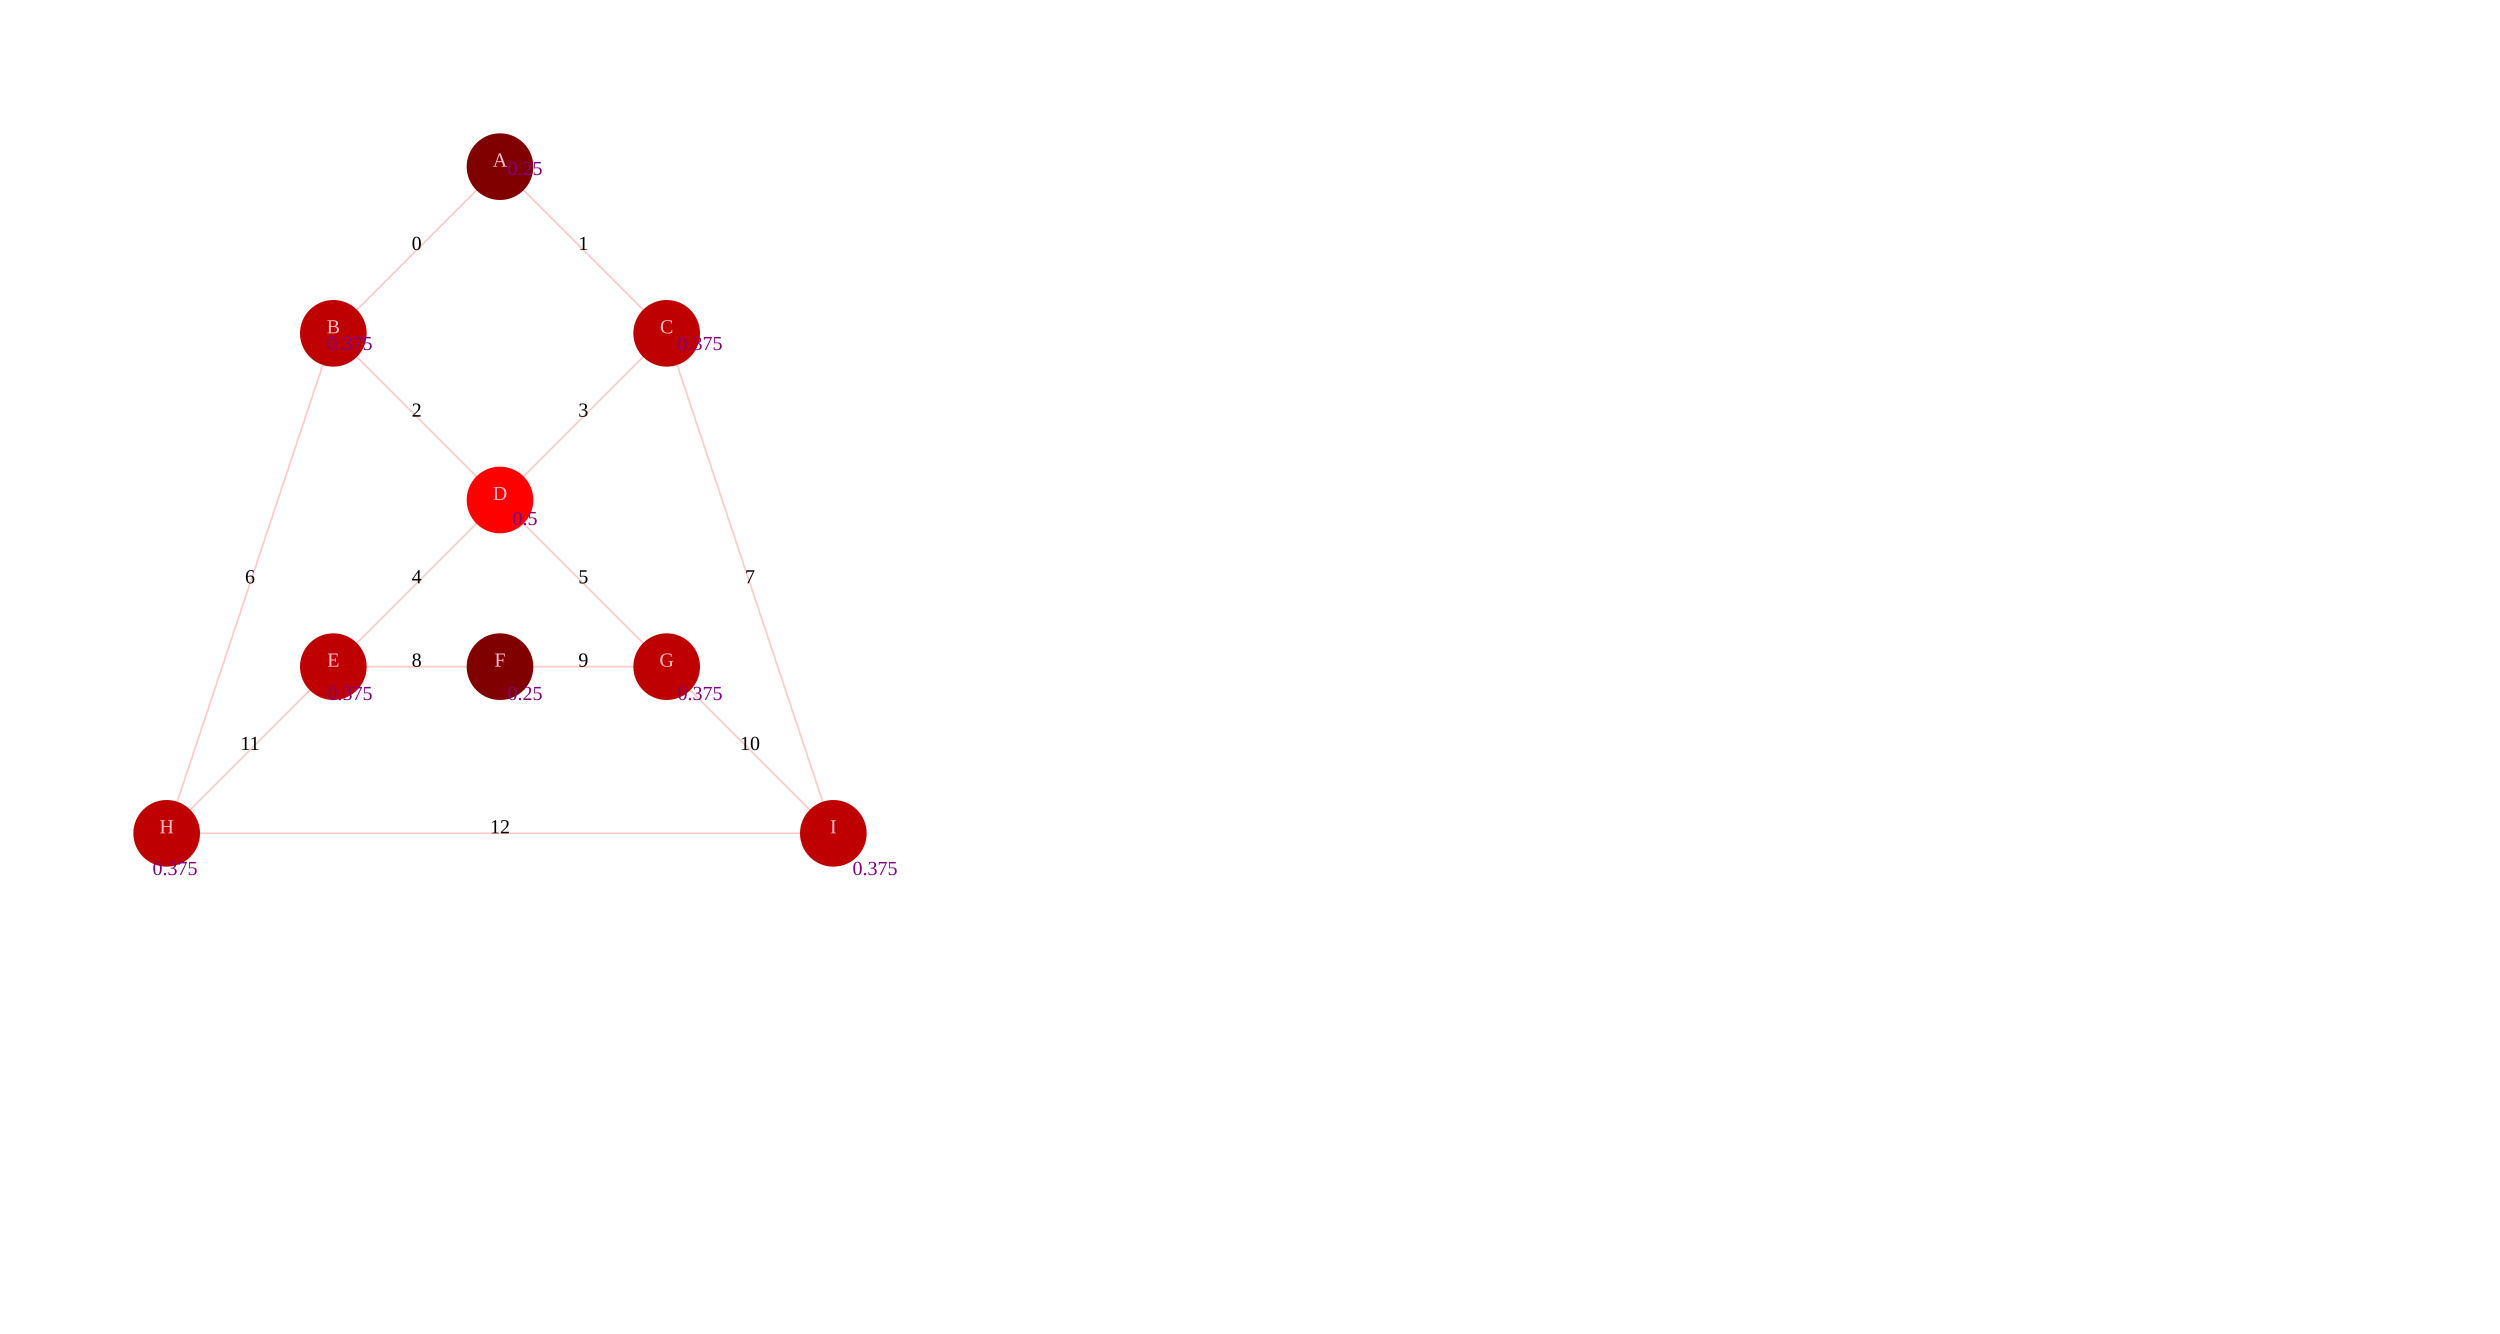
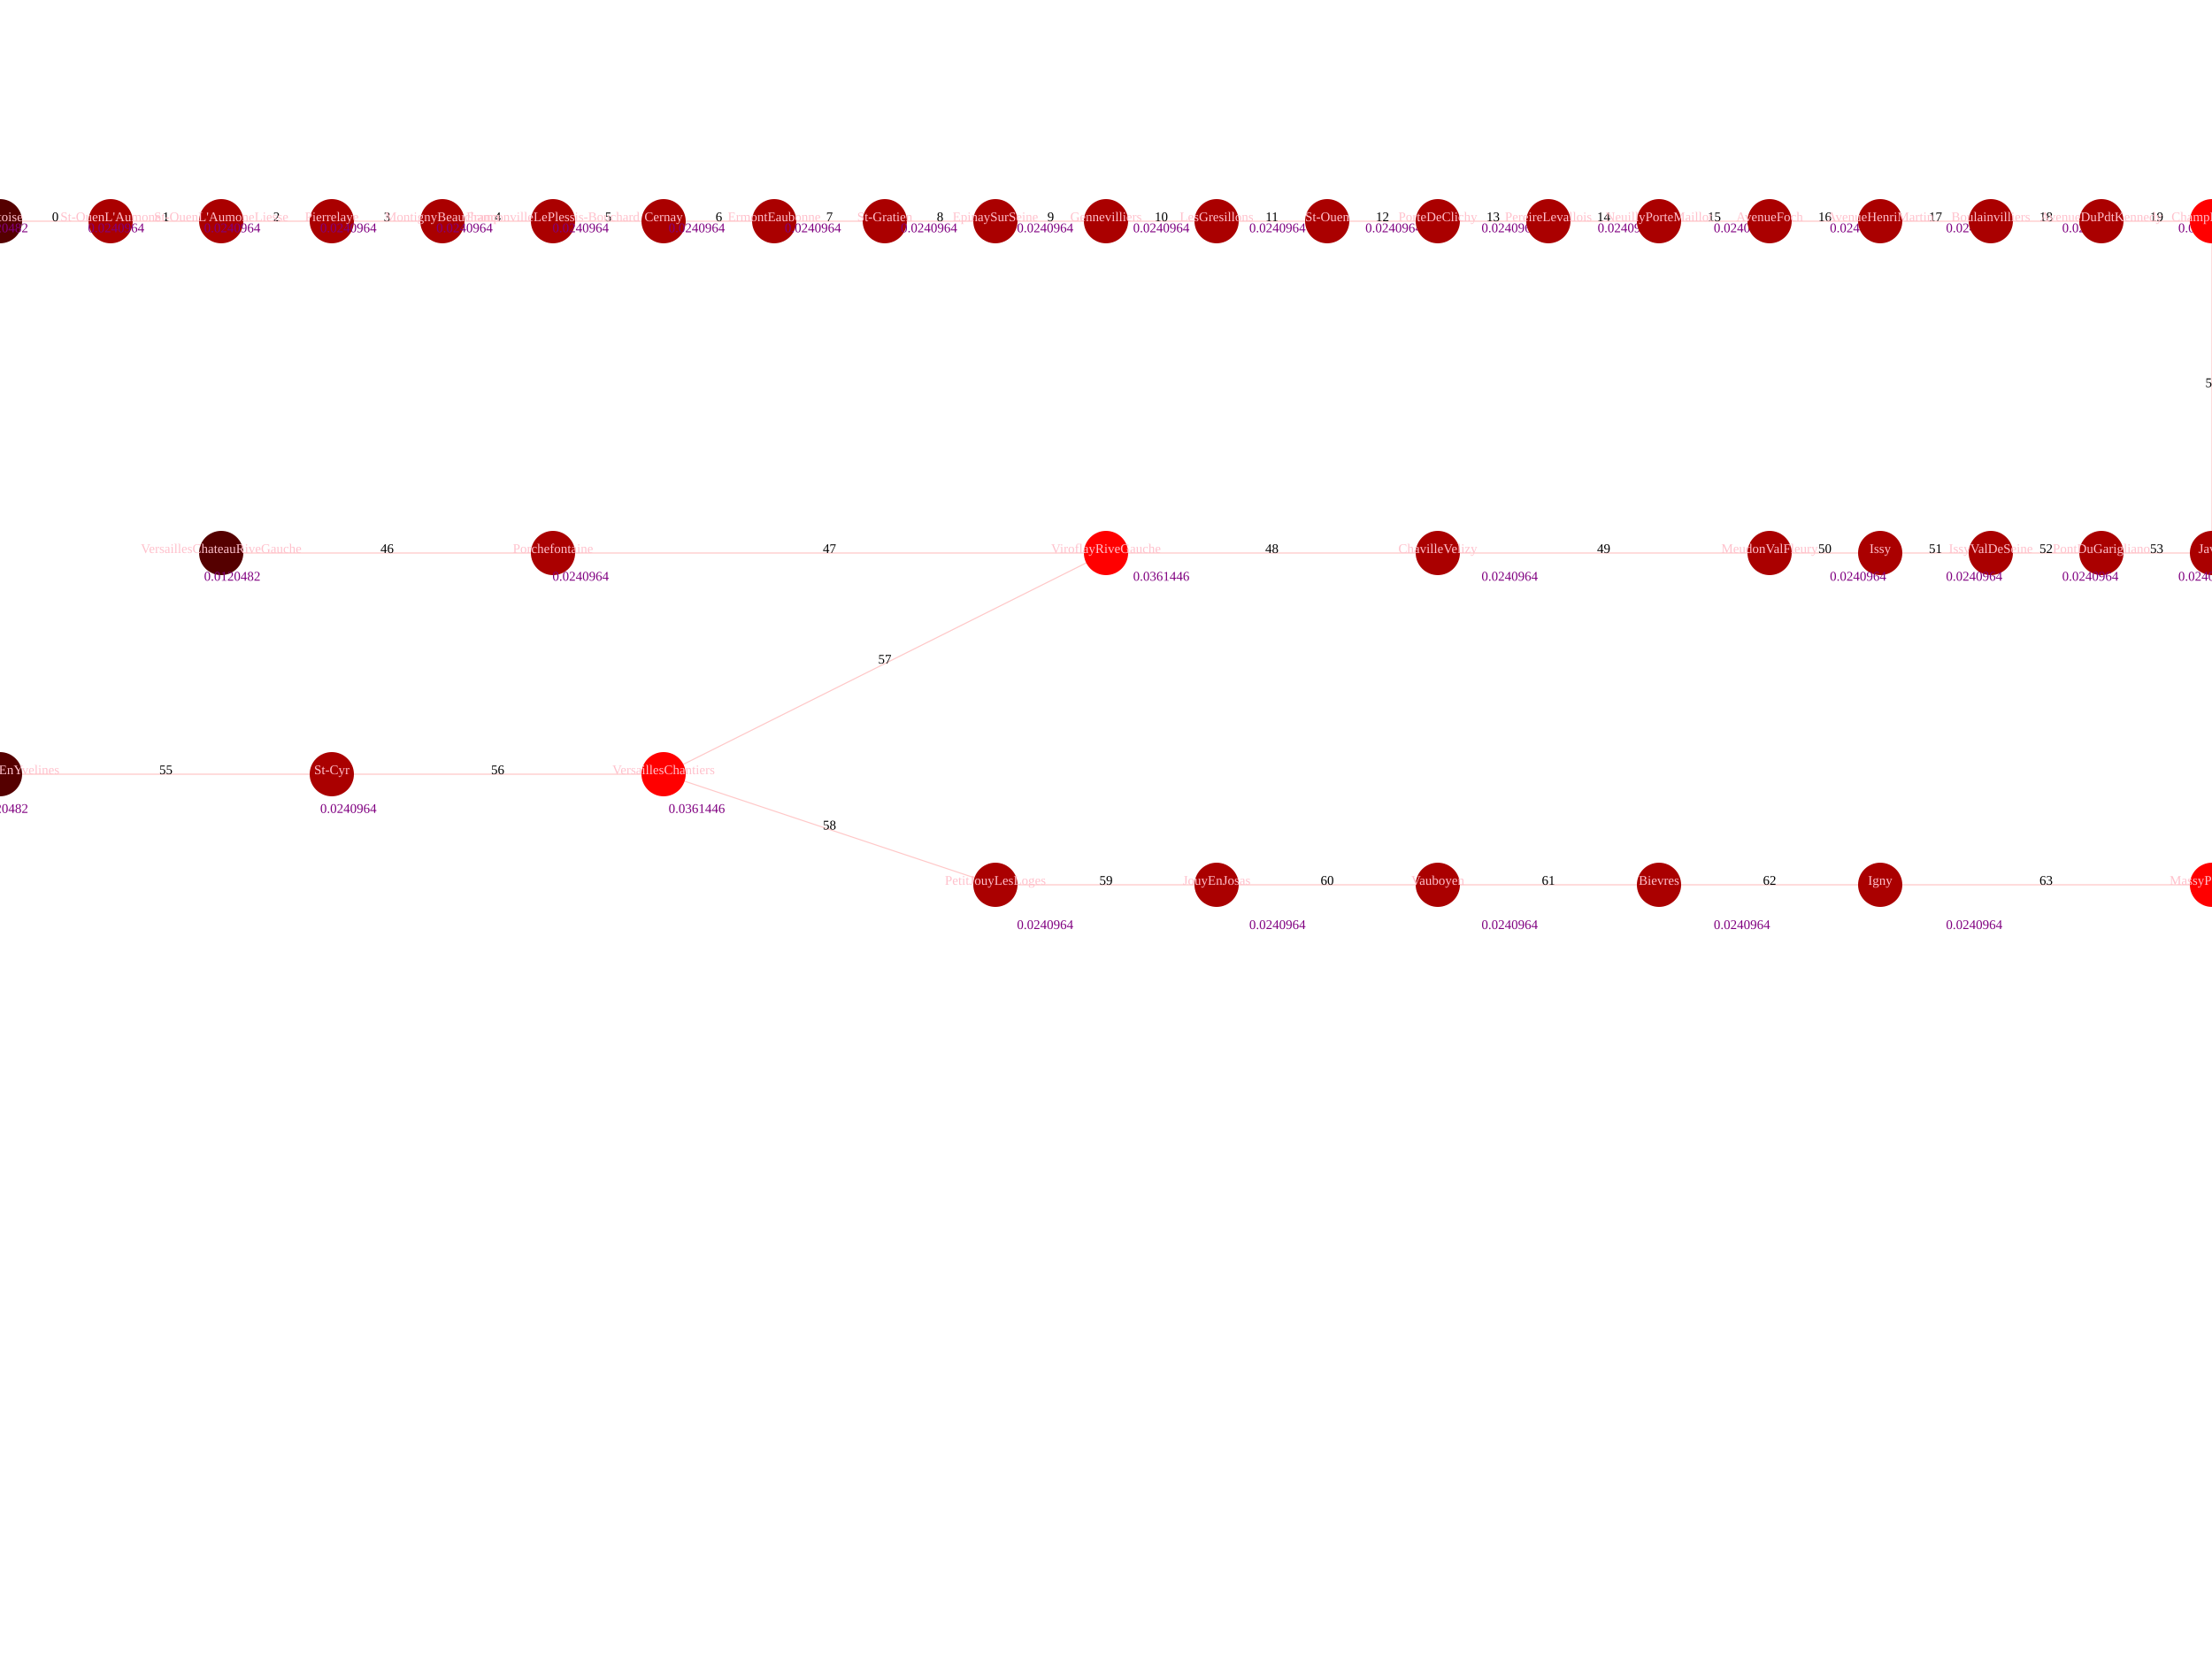
- <svg xmlns="http://www.w3.org/2000/svg" version="1.1" width="1500" height="800">
-   <line x1="300" y1="100" x2="200" y2="200" stroke="rgb(255,200,200)" />
-   <text x="250" y="150" fill="black" text-anchor="middle">0</text>
-   <line x1="300" y1="100" x2="400" y2="200" stroke="rgb(255,200,200)" />
-   <text x="350" y="150" fill="black" text-anchor="middle">1</text>
-   <line x1="200" y1="200" x2="300" y2="300" stroke="rgb(255,200,200)" />
-   <text x="250" y="250" fill="black" text-anchor="middle">2</text>
-   <line x1="400" y1="200" x2="300" y2="300" stroke="rgb(255,200,200)" />
-   <text x="350" y="250" fill="black" text-anchor="middle">3</text>
-   <line x1="300" y1="300" x2="200" y2="400" stroke="rgb(255,200,200)" />
-   <text x="250" y="350" fill="black" text-anchor="middle">4</text>
-   <line x1="300" y1="300" x2="400" y2="400" stroke="rgb(255,200,200)" />
-   <text x="350" y="350" fill="black" text-anchor="middle">5</text>
-   <line x1="200" y1="200" x2="100" y2="500" stroke="rgb(255,200,200)" />
-   <text x="150" y="350" fill="black" text-anchor="middle">6</text>
-   <line x1="400" y1="200" x2="500" y2="500" stroke="rgb(255,200,200)" />
-   <text x="450" y="350" fill="black" text-anchor="middle">7</text>
-   <line x1="200" y1="400" x2="300" y2="400" stroke="rgb(255,200,200)" />
-   <text x="250" y="400" fill="black" text-anchor="middle">8</text>
-   <line x1="300" y1="400" x2="400" y2="400" stroke="rgb(255,200,200)" />
-   <text x="350" y="400" fill="black" text-anchor="middle">9</text>
-   <line x1="400" y1="400" x2="500" y2="500" stroke="rgb(255,200,200)" />
-   <text x="450" y="450" fill="black" text-anchor="middle">10</text>
-   <line x1="200" y1="400" x2="100" y2="500" stroke="rgb(255,200,200)" />
-   <text x="150" y="450" fill="black" text-anchor="middle">11</text>
-   <line x1="100" y1="500" x2="500" y2="500" stroke="rgb(255,200,200)" />
-   <text x="300" y="500" fill="black" text-anchor="middle">12</text>
-   <circle cx="300" cy="100" r="20" fill="rgb(127.5,0,0)" />
-   <text x="300" y="100" fill="pink" text-anchor="middle">A</text>
-   <text x="315" y="105" fill="purple" text-anchor="middle">0.25</text>
-   <circle cx="200" cy="200" r="20" fill="rgb(191.25,0,0)" />
-   <text x="200" y="200" fill="pink" text-anchor="middle">B</text>
-   <text x="210" y="210" fill="purple" text-anchor="middle">0.375</text>
-   <circle cx="400" cy="200" r="20" fill="rgb(191.25,0,0)" />
-   <text x="400" y="200" fill="pink" text-anchor="middle">C</text>
-   <text x="420" y="210" fill="purple" text-anchor="middle">0.375</text>
-   <circle cx="300" cy="300" r="20" fill="rgb(255,0,0)" />
-   <text x="300" y="300" fill="pink" text-anchor="middle">D</text>
-   <text x="315" y="315" fill="purple" text-anchor="middle">0.5</text>
-   <circle cx="200" cy="400" r="20" fill="rgb(191.25,0,0)" />
-   <text x="200" y="400" fill="pink" text-anchor="middle">E</text>
-   <text x="210" y="420" fill="purple" text-anchor="middle">0.375</text>
-   <circle cx="300" cy="400" r="20" fill="rgb(127.5,0,0)" />
-   <text x="300" y="400" fill="pink" text-anchor="middle">F</text>
-   <text x="315" y="420" fill="purple" text-anchor="middle">0.25</text>
-   <circle cx="400" cy="400" r="20" fill="rgb(191.25,0,0)" />
-   <text x="400" y="400" fill="pink" text-anchor="middle">G</text>
-   <text x="420" y="420" fill="purple" text-anchor="middle">0.375</text>
-   <circle cx="100" cy="500" r="20" fill="rgb(191.25,0,0)" />
-   <text x="100" y="500" fill="pink" text-anchor="middle">H</text>
-   <text x="105" y="525" fill="purple" text-anchor="middle">0.375</text>
-   <circle cx="500" cy="500" r="20" fill="rgb(191.25,0,0)" />
-   <text x="500" y="500" fill="pink" text-anchor="middle">I</text>
-   <text x="525" y="525" fill="purple" text-anchor="middle">0.375</text>
+ <svg xmlns="http://www.w3.org/2000/svg" version="1.1" width="2000" height="1500">
+   <line x1="0" y1="200" x2="100" y2="200" stroke="rgb(255,200,200)" />
+   <text x="50" y="200" fill="black" text-anchor="middle">0</text>
+   <line x1="100" y1="200" x2="200" y2="200" stroke="rgb(255,200,200)" />
+   <text x="150" y="200" fill="black" text-anchor="middle">1</text>
+   <line x1="200" y1="200" x2="300" y2="200" stroke="rgb(255,200,200)" />
+   <text x="250" y="200" fill="black" text-anchor="middle">2</text>
+   <line x1="300" y1="200" x2="400" y2="200" stroke="rgb(255,200,200)" />
+   <text x="350" y="200" fill="black" text-anchor="middle">3</text>
+   <line x1="400" y1="200" x2="500" y2="200" stroke="rgb(255,200,200)" />
+   <text x="450" y="200" fill="black" text-anchor="middle">4</text>
+   <line x1="500" y1="200" x2="600" y2="200" stroke="rgb(255,200,200)" />
+   <text x="550" y="200" fill="black" text-anchor="middle">5</text>
+   <line x1="600" y1="200" x2="700" y2="200" stroke="rgb(255,200,200)" />
+   <text x="650" y="200" fill="black" text-anchor="middle">6</text>
+   <line x1="700" y1="200" x2="800" y2="200" stroke="rgb(255,200,200)" />
+   <text x="750" y="200" fill="black" text-anchor="middle">7</text>
+   <line x1="800" y1="200" x2="900" y2="200" stroke="rgb(255,200,200)" />
+   <text x="850" y="200" fill="black" text-anchor="middle">8</text>
+   <line x1="900" y1="200" x2="1000" y2="200" stroke="rgb(255,200,200)" />
+   <text x="950" y="200" fill="black" text-anchor="middle">9</text>
+   <line x1="1000" y1="200" x2="1100" y2="200" stroke="rgb(255,200,200)" />
+   <text x="1050" y="200" fill="black" text-anchor="middle">10</text>
+   <line x1="1100" y1="200" x2="1200" y2="200" stroke="rgb(255,200,200)" />
+   <text x="1150" y="200" fill="black" text-anchor="middle">11</text>
+   <line x1="1200" y1="200" x2="1300" y2="200" stroke="rgb(255,200,200)" />
+   <text x="1250" y="200" fill="black" text-anchor="middle">12</text>
+   <line x1="1300" y1="200" x2="1400" y2="200" stroke="rgb(255,200,200)" />
+   <text x="1350" y="200" fill="black" text-anchor="middle">13</text>
+   <line x1="1400" y1="200" x2="1500" y2="200" stroke="rgb(255,200,200)" />
+   <text x="1450" y="200" fill="black" text-anchor="middle">14</text>
+   <line x1="1500" y1="200" x2="1600" y2="200" stroke="rgb(255,200,200)" />
+   <text x="1550" y="200" fill="black" text-anchor="middle">15</text>
+   <line x1="1600" y1="200" x2="1700" y2="200" stroke="rgb(255,200,200)" />
+   <text x="1650" y="200" fill="black" text-anchor="middle">16</text>
+   <line x1="1700" y1="200" x2="1800" y2="200" stroke="rgb(255,200,200)" />
+   <text x="1750" y="200" fill="black" text-anchor="middle">17</text>
+   <line x1="1800" y1="200" x2="1900" y2="200" stroke="rgb(255,200,200)" />
+   <text x="1850" y="200" fill="black" text-anchor="middle">18</text>
+   <line x1="1900" y1="200" x2="2000" y2="200" stroke="rgb(255,200,200)" />
+   <text x="1950" y="200" fill="black" text-anchor="middle">19</text>
+   <line x1="2000" y1="200" x2="2100" y2="200" stroke="rgb(255,200,200)" />
+   <text x="2050" y="200" fill="black" text-anchor="middle">20</text>
+   <line x1="2100" y1="200" x2="2200" y2="200" stroke="rgb(255,200,200)" />
+   <text x="2150" y="200" fill="black" text-anchor="middle">21</text>
+   <line x1="2200" y1="200" x2="2300" y2="200" stroke="rgb(255,200,200)" />
+   <text x="2250" y="200" fill="black" text-anchor="middle">22</text>
+   <line x1="2300" y1="200" x2="2400" y2="200" stroke="rgb(255,200,200)" />
+   <text x="2350" y="200" fill="black" text-anchor="middle">23</text>
+   <line x1="2400" y1="200" x2="2600" y2="200" stroke="rgb(255,200,200)" />
+   <text x="2500" y="200" fill="black" text-anchor="middle">24</text>
+   <line x1="2600" y1="200" x2="2700" y2="200" stroke="rgb(255,200,200)" />
+   <text x="2650" y="200" fill="black" text-anchor="middle">25</text>
+   <line x1="2700" y1="200" x2="2800" y2="200" stroke="rgb(255,200,200)" />
+   <text x="2750" y="200" fill="black" text-anchor="middle">26</text>
+   <line x1="2800" y1="200" x2="2900" y2="200" stroke="rgb(255,200,200)" />
+   <text x="2850" y="200" fill="black" text-anchor="middle">27</text>
+   <line x1="2900" y1="200" x2="3000" y2="200" stroke="rgb(255,200,200)" />
+   <text x="2950" y="200" fill="black" text-anchor="middle">28</text>
+   <line x1="3000" y1="200" x2="3100" y2="200" stroke="rgb(255,200,200)" />
+   <text x="3050" y="200" fill="black" text-anchor="middle">29</text>
+   <line x1="3100" y1="200" x2="3300" y2="200" stroke="rgb(255,200,200)" />
+   <text x="3200" y="200" fill="black" text-anchor="middle">30</text>
+   <line x1="3300" y1="200" x2="3400" y2="200" stroke="rgb(255,200,200)" />
+   <text x="3350" y="200" fill="black" text-anchor="middle">31</text>
+   <line x1="3400" y1="200" x2="3500" y2="200" stroke="rgb(255,200,200)" />
+   <text x="3450" y="200" fill="black" text-anchor="middle">32</text>
+   <line x1="3500" y1="200" x2="3600" y2="200" stroke="rgb(255,200,200)" />
+   <text x="3550" y="200" fill="black" text-anchor="middle">33</text>
+   <line x1="3600" y1="200" x2="3700" y2="200" stroke="rgb(255,200,200)" />
+   <text x="3650" y="200" fill="black" text-anchor="middle">34</text>
+   <line x1="3700" y1="200" x2="3800" y2="200" stroke="rgb(255,200,200)" />
+   <text x="3750" y="200" fill="black" text-anchor="middle">35</text>
+   <line x1="3800" y1="200" x2="3900" y2="200" stroke="rgb(255,200,200)" />
+   <text x="3850" y="200" fill="black" text-anchor="middle">36</text>
+   <line x1="3900" y1="200" x2="4000" y2="200" stroke="rgb(255,200,200)" />
+   <text x="3950" y="200" fill="black" text-anchor="middle">37</text>
+   <line x1="4000" y1="200" x2="4100" y2="200" stroke="rgb(255,200,200)" />
+   <text x="4050" y="200" fill="black" text-anchor="middle">38</text>
+   <line x1="4100" y1="200" x2="4300" y2="200" stroke="rgb(255,200,200)" />
+   <text x="4200" y="200" fill="black" text-anchor="middle">39</text>
+   <line x1="4300" y1="200" x2="4500" y2="200" stroke="rgb(255,200,200)" />
+   <text x="4400" y="200" fill="black" text-anchor="middle">40</text>
+   <line x1="4500" y1="200" x2="4600" y2="200" stroke="rgb(255,200,200)" />
+   <text x="4550" y="200" fill="black" text-anchor="middle">41</text>
+   <line x1="4600" y1="200" x2="4700" y2="200" stroke="rgb(255,200,200)" />
+   <text x="4650" y="200" fill="black" text-anchor="middle">42</text>
+   <line x1="4700" y1="200" x2="4800" y2="200" stroke="rgb(255,200,200)" />
+   <text x="4750" y="200" fill="black" text-anchor="middle">43</text>
+   <line x1="4800" y1="200" x2="4900" y2="200" stroke="rgb(255,200,200)" />
+   <text x="4850" y="200" fill="black" text-anchor="middle">44</text>
+   <line x1="4900" y1="200" x2="5000" y2="200" stroke="rgb(255,200,200)" />
+   <text x="4950" y="200" fill="black" text-anchor="middle">45</text>
+   <line x1="200" y1="500" x2="500" y2="500" stroke="rgb(255,200,200)" />
+   <text x="350" y="500" fill="black" text-anchor="middle">46</text>
+   <line x1="500" y1="500" x2="1000" y2="500" stroke="rgb(255,200,200)" />
+   <text x="750" y="500" fill="black" text-anchor="middle">47</text>
+   <line x1="1000" y1="500" x2="1300" y2="500" stroke="rgb(255,200,200)" />
+   <text x="1150" y="500" fill="black" text-anchor="middle">48</text>
+   <line x1="1300" y1="500" x2="1600" y2="500" stroke="rgb(255,200,200)" />
+   <text x="1450" y="500" fill="black" text-anchor="middle">49</text>
+   <line x1="1600" y1="500" x2="1700" y2="500" stroke="rgb(255,200,200)" />
+   <text x="1650" y="500" fill="black" text-anchor="middle">50</text>
+   <line x1="1700" y1="500" x2="1800" y2="500" stroke="rgb(255,200,200)" />
+   <text x="1750" y="500" fill="black" text-anchor="middle">51</text>
+   <line x1="1800" y1="500" x2="1900" y2="500" stroke="rgb(255,200,200)" />
+   <text x="1850" y="500" fill="black" text-anchor="middle">52</text>
+   <line x1="1900" y1="500" x2="2000" y2="500" stroke="rgb(255,200,200)" />
+   <text x="1950" y="500" fill="black" text-anchor="middle">53</text>
+   <line x1="2000" y1="500" x2="2000" y2="200" stroke="rgb(255,200,200)" />
+   <text x="2000" y="350" fill="black" text-anchor="middle">54</text>
+   <line x1="0" y1="700" x2="300" y2="700" stroke="rgb(255,200,200)" />
+   <text x="150" y="700" fill="black" text-anchor="middle">55</text>
+   <line x1="300" y1="700" x2="600" y2="700" stroke="rgb(255,200,200)" />
+   <text x="450" y="700" fill="black" text-anchor="middle">56</text>
+   <line x1="600" y1="700" x2="1000" y2="500" stroke="rgb(255,200,200)" />
+   <text x="800" y="600" fill="black" text-anchor="middle">57</text>
+   <line x1="600" y1="700" x2="900" y2="800" stroke="rgb(255,200,200)" />
+   <text x="750" y="750" fill="black" text-anchor="middle">58</text>
+   <line x1="900" y1="800" x2="1100" y2="800" stroke="rgb(255,200,200)" />
+   <text x="1000" y="800" fill="black" text-anchor="middle">59</text>
+   <line x1="1100" y1="800" x2="1300" y2="800" stroke="rgb(255,200,200)" />
+   <text x="1200" y="800" fill="black" text-anchor="middle">60</text>
+   <line x1="1300" y1="800" x2="1500" y2="800" stroke="rgb(255,200,200)" />
+   <text x="1400" y="800" fill="black" text-anchor="middle">61</text>
+   <line x1="1500" y1="800" x2="1700" y2="800" stroke="rgb(255,200,200)" />
+   <text x="1600" y="800" fill="black" text-anchor="middle">62</text>
+   <line x1="1700" y1="800" x2="2000" y2="800" stroke="rgb(255,200,200)" />
+   <text x="1850" y="800" fill="black" text-anchor="middle">63</text>
+   <line x1="2000" y1="800" x2="2200" y2="700" stroke="rgb(255,200,200)" />
+   <text x="2100" y="750" fill="black" text-anchor="middle">64</text>
+   <line x1="2200" y1="700" x2="2400" y2="700" stroke="rgb(255,200,200)" />
+   <text x="2300" y="700" fill="black" text-anchor="middle">65</text>
+   <line x1="2400" y1="700" x2="2500" y2="700" stroke="rgb(255,200,200)" />
+   <text x="2450" y="700" fill="black" text-anchor="middle">66</text>
+   <line x1="2500" y1="700" x2="2700" y2="700" stroke="rgb(255,200,200)" />
+   <text x="2600" y="700" fill="black" text-anchor="middle">67</text>
+   <line x1="2700" y1="700" x2="2800" y2="700" stroke="rgb(255,200,200)" />
+   <text x="2750" y="700" fill="black" text-anchor="middle">68</text>
+   <line x1="2800" y1="700" x2="3000" y2="700" stroke="rgb(255,200,200)" />
+   <text x="2900" y="700" fill="black" text-anchor="middle">69</text>
+   <line x1="3000" y1="700" x2="3100" y2="200" stroke="rgb(255,200,200)" />
+   <text x="3050" y="450" fill="black" text-anchor="middle">70</text>
+   <line x1="2000" y1="800" x2="3300" y2="800" stroke="rgb(255,200,200)" />
+   <text x="2650" y="800" fill="black" text-anchor="middle">71</text>
+   <line x1="3300" y1="800" x2="3400" y2="800" stroke="rgb(255,200,200)" />
+   <text x="3350" y="800" fill="black" text-anchor="middle">72</text>
+   <line x1="3400" y1="800" x2="3500" y2="800" stroke="rgb(255,200,200)" />
+   <text x="3450" y="800" fill="black" text-anchor="middle">73</text>
+   <line x1="3500" y1="800" x2="3600" y2="800" stroke="rgb(255,200,200)" />
+   <text x="3550" y="800" fill="black" text-anchor="middle">74</text>
+   <line x1="3600" y1="800" x2="3700" y2="200" stroke="rgb(255,200,200)" />
+   <text x="3650" y="500" fill="black" text-anchor="middle">75</text>
+   <line x1="4100" y1="200" x2="4200" y2="800" stroke="rgb(255,200,200)" />
+   <text x="4150" y="500" fill="black" text-anchor="middle">76</text>
+   <line x1="4200" y1="800" x2="4300" y2="800" stroke="rgb(255,200,200)" />
+   <text x="4250" y="800" fill="black" text-anchor="middle">77</text>
+   <line x1="4300" y1="800" x2="4400" y2="800" stroke="rgb(255,200,200)" />
+   <text x="4350" y="800" fill="black" text-anchor="middle">78</text>
+   <line x1="4400" y1="800" x2="4500" y2="800" stroke="rgb(255,200,200)" />
+   <text x="4450" y="800" fill="black" text-anchor="middle">79</text>
+   <line x1="4500" y1="800" x2="4600" y2="800" stroke="rgb(255,200,200)" />
+   <text x="4550" y="800" fill="black" text-anchor="middle">80</text>
+   <line x1="4600" y1="800" x2="4700" y2="800" stroke="rgb(255,200,200)" />
+   <text x="4650" y="800" fill="black" text-anchor="middle">81</text>
+   <line x1="4700" y1="800" x2="4800" y2="800" stroke="rgb(255,200,200)" />
+   <text x="4750" y="800" fill="black" text-anchor="middle">82</text>
+   <line x1="4800" y1="800" x2="4900" y2="800" stroke="rgb(255,200,200)" />
+   <text x="4850" y="800" fill="black" text-anchor="middle">83</text>
+   <line x1="4900" y1="800" x2="5100" y2="800" stroke="rgb(255,200,200)" />
+   <text x="5000" y="800" fill="black" text-anchor="middle">84</text>
+   <circle cx="0" cy="200" r="20" fill="rgb(85,0,0)" />
+   <text x="0" y="200" fill="pink" text-anchor="middle">Pontoise</text>
+   <text x="0" y="210" fill="purple" text-anchor="middle">0.0120482</text>
+   <circle cx="100" cy="200" r="20" fill="rgb(170,0,0)" />
+   <text x="100" y="200" fill="pink" text-anchor="middle">St-OuenL'Aumone</text>
+   <text x="105" y="210" fill="purple" text-anchor="middle">0.0240964</text>
+   <circle cx="200" cy="200" r="20" fill="rgb(170,0,0)" />
+   <text x="200" y="200" fill="pink" text-anchor="middle">St-OuenL'AumoneLiesse</text>
+   <text x="210" y="210" fill="purple" text-anchor="middle">0.0240964</text>
+   <circle cx="300" cy="200" r="20" fill="rgb(170,0,0)" />
+   <text x="300" y="200" fill="pink" text-anchor="middle">Pierrelaye</text>
+   <text x="315" y="210" fill="purple" text-anchor="middle">0.0240964</text>
+   <circle cx="400" cy="200" r="20" fill="rgb(170,0,0)" />
+   <text x="400" y="200" fill="pink" text-anchor="middle">MontignyBeauchamp</text>
+   <text x="420" y="210" fill="purple" text-anchor="middle">0.0240964</text>
+   <circle cx="500" cy="200" r="20" fill="rgb(170,0,0)" />
+   <text x="500" y="200" fill="pink" text-anchor="middle">FranconvilleLePlessis-Bouchard</text>
+   <text x="525" y="210" fill="purple" text-anchor="middle">0.0240964</text>
+   <circle cx="600" cy="200" r="20" fill="rgb(170,0,0)" />
+   <text x="600" y="200" fill="pink" text-anchor="middle">Cernay</text>
+   <text x="630" y="210" fill="purple" text-anchor="middle">0.0240964</text>
+   <circle cx="700" cy="200" r="20" fill="rgb(170,0,0)" />
+   <text x="700" y="200" fill="pink" text-anchor="middle">ErmontEaubonne</text>
+   <text x="735" y="210" fill="purple" text-anchor="middle">0.0240964</text>
+   <circle cx="800" cy="200" r="20" fill="rgb(170,0,0)" />
+   <text x="800" y="200" fill="pink" text-anchor="middle">St-Gratien</text>
+   <text x="840" y="210" fill="purple" text-anchor="middle">0.0240964</text>
+   <circle cx="900" cy="200" r="20" fill="rgb(170,0,0)" />
+   <text x="900" y="200" fill="pink" text-anchor="middle">EpinaySurSeine</text>
+   <text x="945" y="210" fill="purple" text-anchor="middle">0.0240964</text>
+   <circle cx="1000" cy="200" r="20" fill="rgb(170,0,0)" />
+   <text x="1000" y="200" fill="pink" text-anchor="middle">Gennevilliers</text>
+   <text x="1050" y="210" fill="purple" text-anchor="middle">0.0240964</text>
+   <circle cx="1100" cy="200" r="20" fill="rgb(170,0,0)" />
+   <text x="1100" y="200" fill="pink" text-anchor="middle">LesGresillons</text>
+   <text x="1155" y="210" fill="purple" text-anchor="middle">0.0240964</text>
+   <circle cx="1200" cy="200" r="20" fill="rgb(170,0,0)" />
+   <text x="1200" y="200" fill="pink" text-anchor="middle">St-Ouen</text>
+   <text x="1260" y="210" fill="purple" text-anchor="middle">0.0240964</text>
+   <circle cx="1300" cy="200" r="20" fill="rgb(170,0,0)" />
+   <text x="1300" y="200" fill="pink" text-anchor="middle">PorteDeClichy</text>
+   <text x="1365" y="210" fill="purple" text-anchor="middle">0.0240964</text>
+   <circle cx="1400" cy="200" r="20" fill="rgb(170,0,0)" />
+   <text x="1400" y="200" fill="pink" text-anchor="middle">PereireLevallois</text>
+   <text x="1470" y="210" fill="purple" text-anchor="middle">0.0240964</text>
+   <circle cx="1500" cy="200" r="20" fill="rgb(170,0,0)" />
+   <text x="1500" y="200" fill="pink" text-anchor="middle">NeuillyPorteMaillot</text>
+   <text x="1575" y="210" fill="purple" text-anchor="middle">0.0240964</text>
+   <circle cx="1600" cy="200" r="20" fill="rgb(170,0,0)" />
+   <text x="1600" y="200" fill="pink" text-anchor="middle">AvenueFoch</text>
+   <text x="1680" y="210" fill="purple" text-anchor="middle">0.0240964</text>
+   <circle cx="1700" cy="200" r="20" fill="rgb(170,0,0)" />
+   <text x="1700" y="200" fill="pink" text-anchor="middle">AvenueHenriMartin</text>
+   <text x="1785" y="210" fill="purple" text-anchor="middle">0.0240964</text>
+   <circle cx="1800" cy="200" r="20" fill="rgb(170,0,0)" />
+   <text x="1800" y="200" fill="pink" text-anchor="middle">Boulainvilliers</text>
+   <text x="1890" y="210" fill="purple" text-anchor="middle">0.0240964</text>
+   <circle cx="1900" cy="200" r="20" fill="rgb(170,0,0)" />
+   <text x="1900" y="200" fill="pink" text-anchor="middle">AvenueDuPdtKennedy</text>
+   <text x="1995" y="210" fill="purple" text-anchor="middle">0.0240964</text>
+   <circle cx="2000" cy="200" r="20" fill="rgb(255,0,0)" />
+   <text x="2000" y="200" fill="pink" text-anchor="middle">ChampDeMars</text>
+   <text x="2100" y="210" fill="purple" text-anchor="middle">0.0361446</text>
+   <circle cx="2100" cy="200" r="20" fill="rgb(170,0,0)" />
+   <text x="2100" y="200" fill="pink" text-anchor="middle">PontDeL'Alma</text>
+   <text x="2205" y="210" fill="purple" text-anchor="middle">0.0240964</text>
+   <circle cx="2200" cy="200" r="20" fill="rgb(170,0,0)" />
+   <text x="2200" y="200" fill="pink" text-anchor="middle">Invalides</text>
+   <text x="2310" y="210" fill="purple" text-anchor="middle">0.0240964</text>
+   <circle cx="2300" cy="200" r="20" fill="rgb(170,0,0)" />
+   <text x="2300" y="200" fill="pink" text-anchor="middle">MuseeD'Orsay</text>
+   <text x="2415" y="210" fill="purple" text-anchor="middle">0.0240964</text>
+   <circle cx="2400" cy="200" r="20" fill="rgb(170,0,0)" />
+   <text x="2400" y="200" fill="pink" text-anchor="middle">St-Michel</text>
+   <text x="2520" y="210" fill="purple" text-anchor="middle">0.0240964</text>
+   <circle cx="2600" cy="200" r="20" fill="rgb(170,0,0)" />
+   <text x="2600" y="200" fill="pink" text-anchor="middle">ParisAusterlitz</text>
+   <text x="2730" y="210" fill="purple" text-anchor="middle">0.0240964</text>
+   <circle cx="2700" cy="200" r="20" fill="rgb(170,0,0)" />
+   <text x="2700" y="200" fill="pink" text-anchor="middle">BibliothequeFrancoisMitterrand</text>
+   <text x="2835" y="210" fill="purple" text-anchor="middle">0.0240964</text>
+   <circle cx="2800" cy="200" r="20" fill="rgb(170,0,0)" />
+   <text x="2800" y="200" fill="pink" text-anchor="middle">IvrySurSeine</text>
+   <text x="2940" y="210" fill="purple" text-anchor="middle">0.0240964</text>
+   <circle cx="2900" cy="200" r="20" fill="rgb(170,0,0)" />
+   <text x="2900" y="200" fill="pink" text-anchor="middle">VitrySurSeine</text>
+   <text x="3045" y="210" fill="purple" text-anchor="middle">0.0240964</text>
+   <circle cx="3000" cy="200" r="20" fill="rgb(170,0,0)" />
+   <text x="3000" y="200" fill="pink" text-anchor="middle">LesArdoines</text>
+   <text x="3150" y="210" fill="purple" text-anchor="middle">0.0240964</text>
+   <circle cx="3100" cy="200" r="20" fill="rgb(255,0,0)" />
+   <text x="3100" y="200" fill="pink" text-anchor="middle">ChoisyLeRoi</text>
+   <text x="3255" y="210" fill="purple" text-anchor="middle">0.0361446</text>
+   <circle cx="3300" cy="200" r="20" fill="rgb(170,0,0)" />
+   <text x="3300" y="200" fill="pink" text-anchor="middle">VilleneuveLeRoi</text>
+   <text x="3465" y="210" fill="purple" text-anchor="middle">0.0240964</text>
+   <circle cx="3400" cy="200" r="20" fill="rgb(170,0,0)" />
+   <text x="3400" y="200" fill="pink" text-anchor="middle">Ablon</text>
+   <text x="3570" y="210" fill="purple" text-anchor="middle">0.0240964</text>
+   <circle cx="3500" cy="200" r="20" fill="rgb(170,0,0)" />
+   <text x="3500" y="200" fill="pink" text-anchor="middle">AthisMons</text>
+   <text x="3675" y="210" fill="purple" text-anchor="middle">0.0240964</text>
+   <circle cx="3600" cy="200" r="20" fill="rgb(170,0,0)" />
+   <text x="3600" y="200" fill="pink" text-anchor="middle">Juvisy</text>
+   <text x="3780" y="210" fill="purple" text-anchor="middle">0.0240964</text>
+   <circle cx="3700" cy="200" r="20" fill="rgb(255,0,0)" />
+   <text x="3700" y="200" fill="pink" text-anchor="middle">SavignySurOrge</text>
+   <text x="3885" y="210" fill="purple" text-anchor="middle">0.0361446</text>
+   <circle cx="3800" cy="200" r="20" fill="rgb(170,0,0)" />
+   <text x="3800" y="200" fill="pink" text-anchor="middle">EpinaySurOrge</text>
+   <text x="3990" y="210" fill="purple" text-anchor="middle">0.0240964</text>
+   <circle cx="3900" cy="200" r="20" fill="rgb(170,0,0)" />
+   <text x="3900" y="200" fill="pink" text-anchor="middle">Ste-GenevieveDesBois</text>
+   <text x="4095" y="210" fill="purple" text-anchor="middle">0.0240964</text>
+   <circle cx="4000" cy="200" r="20" fill="rgb(170,0,0)" />
+   <text x="4000" y="200" fill="pink" text-anchor="middle">St-MichelSurOrge</text>
+   <text x="4200" y="210" fill="purple" text-anchor="middle">0.0240964</text>
+   <circle cx="4100" cy="200" r="20" fill="rgb(255,0,0)" />
+   <text x="4100" y="200" fill="pink" text-anchor="middle">Bretigny</text>
+   <text x="4305" y="210" fill="purple" text-anchor="middle">0.0361446</text>
+   <circle cx="4300" cy="200" r="20" fill="rgb(170,0,0)" />
+   <text x="4300" y="200" fill="pink" text-anchor="middle">MarollesEnHurepoix</text>
+   <text x="4515" y="210" fill="purple" text-anchor="middle">0.0240964</text>
+   <circle cx="4500" cy="200" r="20" fill="rgb(170,0,0)" />
+   <text x="4500" y="200" fill="pink" text-anchor="middle">Bouray</text>
+   <text x="4725" y="210" fill="purple" text-anchor="middle">0.0240964</text>
+   <circle cx="4600" cy="200" r="20" fill="rgb(170,0,0)" />
+   <text x="4600" y="200" fill="pink" text-anchor="middle">Lardy</text>
+   <text x="4830" y="210" fill="purple" text-anchor="middle">0.0240964</text>
+   <circle cx="4700" cy="200" r="20" fill="rgb(170,0,0)" />
+   <text x="4700" y="200" fill="pink" text-anchor="middle">Chamarande</text>
+   <text x="4935" y="210" fill="purple" text-anchor="middle">0.0240964</text>
+   <circle cx="4800" cy="200" r="20" fill="rgb(170,0,0)" />
+   <text x="4800" y="200" fill="pink" text-anchor="middle">Etrechy</text>
+   <text x="5040" y="210" fill="purple" text-anchor="middle">0.0240964</text>
+   <circle cx="4900" cy="200" r="20" fill="rgb(170,0,0)" />
+   <text x="4900" y="200" fill="pink" text-anchor="middle">Etampes</text>
+   <text x="5145" y="210" fill="purple" text-anchor="middle">0.0240964</text>
+   <circle cx="5000" cy="200" r="20" fill="rgb(85,0,0)" />
+   <text x="5000" y="200" fill="pink" text-anchor="middle">St-MartinD'Etampes</text>
+   <text x="5250" y="210" fill="purple" text-anchor="middle">0.0120482</text>
+   <circle cx="2000" cy="500" r="20" fill="rgb(170,0,0)" />
+   <text x="2000" y="500" fill="pink" text-anchor="middle">Javel</text>
+   <text x="2100" y="525" fill="purple" text-anchor="middle">0.0240964</text>
+   <circle cx="1900" cy="500" r="20" fill="rgb(170,0,0)" />
+   <text x="1900" y="500" fill="pink" text-anchor="middle">PontDuGarigliano</text>
+   <text x="1995" y="525" fill="purple" text-anchor="middle">0.0240964</text>
+   <circle cx="1800" cy="500" r="20" fill="rgb(170,0,0)" />
+   <text x="1800" y="500" fill="pink" text-anchor="middle">IssyValDeSeine</text>
+   <text x="1890" y="525" fill="purple" text-anchor="middle">0.0240964</text>
+   <circle cx="1700" cy="500" r="20" fill="rgb(170,0,0)" />
+   <text x="1700" y="500" fill="pink" text-anchor="middle">Issy</text>
+   <text x="1785" y="525" fill="purple" text-anchor="middle">0.0240964</text>
+   <circle cx="1600" cy="500" r="20" fill="rgb(170,0,0)" />
+   <text x="1600" y="500" fill="pink" text-anchor="middle">MeudonValFleury</text>
+   <text x="1680" y="525" fill="purple" text-anchor="middle">0.0240964</text>
+   <circle cx="1300" cy="500" r="20" fill="rgb(170,0,0)" />
+   <text x="1300" y="500" fill="pink" text-anchor="middle">ChavilleVelizy</text>
+   <text x="1365" y="525" fill="purple" text-anchor="middle">0.0240964</text>
+   <circle cx="1000" cy="500" r="20" fill="rgb(255,0,0)" />
+   <text x="1000" y="500" fill="pink" text-anchor="middle">ViroflayRiveGauche</text>
+   <text x="1050" y="525" fill="purple" text-anchor="middle">0.0361446</text>
+   <circle cx="500" cy="500" r="20" fill="rgb(170,0,0)" />
+   <text x="500" y="500" fill="pink" text-anchor="middle">Porchefontaine</text>
+   <text x="525" y="525" fill="purple" text-anchor="middle">0.0240964</text>
+   <circle cx="200" cy="500" r="20" fill="rgb(85,0,0)" />
+   <text x="200" y="500" fill="pink" text-anchor="middle">VersaillesChateauRiveGauche</text>
+   <text x="210" y="525" fill="purple" text-anchor="middle">0.0120482</text>
+   <circle cx="0" cy="700" r="20" fill="rgb(85,0,0)" />
+   <text x="0" y="700" fill="pink" text-anchor="middle">St-QuentinEnYvelines</text>
+   <text x="0" y="735" fill="purple" text-anchor="middle">0.0120482</text>
+   <circle cx="300" cy="700" r="20" fill="rgb(170,0,0)" />
+   <text x="300" y="700" fill="pink" text-anchor="middle">St-Cyr</text>
+   <text x="315" y="735" fill="purple" text-anchor="middle">0.0240964</text>
+   <circle cx="600" cy="700" r="20" fill="rgb(255,0,0)" />
+   <text x="600" y="700" fill="pink" text-anchor="middle">VersaillesChantiers</text>
+   <text x="630" y="735" fill="purple" text-anchor="middle">0.0361446</text>
+   <circle cx="900" cy="800" r="20" fill="rgb(170,0,0)" />
+   <text x="900" y="800" fill="pink" text-anchor="middle">PetitJouyLesLoges</text>
+   <text x="945" y="840" fill="purple" text-anchor="middle">0.0240964</text>
+   <circle cx="1100" cy="800" r="20" fill="rgb(170,0,0)" />
+   <text x="1100" y="800" fill="pink" text-anchor="middle">JouyEnJosas</text>
+   <text x="1155" y="840" fill="purple" text-anchor="middle">0.0240964</text>
+   <circle cx="1300" cy="800" r="20" fill="rgb(170,0,0)" />
+   <text x="1300" y="800" fill="pink" text-anchor="middle">Vauboyen</text>
+   <text x="1365" y="840" fill="purple" text-anchor="middle">0.0240964</text>
+   <circle cx="1500" cy="800" r="20" fill="rgb(170,0,0)" />
+   <text x="1500" y="800" fill="pink" text-anchor="middle">Bievres</text>
+   <text x="1575" y="840" fill="purple" text-anchor="middle">0.0240964</text>
+   <circle cx="1700" cy="800" r="20" fill="rgb(170,0,0)" />
+   <text x="1700" y="800" fill="pink" text-anchor="middle">Igny</text>
+   <text x="1785" y="840" fill="purple" text-anchor="middle">0.0240964</text>
+   <circle cx="2000" cy="800" r="20" fill="rgb(255,0,0)" />
+   <text x="2000" y="800" fill="pink" text-anchor="middle">MassyPalaiseau</text>
+   <text x="2100" y="840" fill="purple" text-anchor="middle">0.0361446</text>
+   <circle cx="3300" cy="800" r="20" fill="rgb(170,0,0)" />
+   <text x="3300" y="800" fill="pink" text-anchor="middle">Longjumeau</text>
+   <text x="3465" y="840" fill="purple" text-anchor="middle">0.0240964</text>
+   <circle cx="3400" cy="800" r="20" fill="rgb(170,0,0)" />
+   <text x="3400" y="800" fill="pink" text-anchor="middle">ChillyMazarin</text>
+   <text x="3570" y="840" fill="purple" text-anchor="middle">0.0240964</text>
+   <circle cx="3500" cy="800" r="20" fill="rgb(170,0,0)" />
+   <text x="3500" y="800" fill="pink" text-anchor="middle">GravignyBalizy</text>
+   <text x="3675" y="840" fill="purple" text-anchor="middle">0.0240964</text>
+   <circle cx="3600" cy="800" r="20" fill="rgb(170,0,0)" />
+   <text x="3600" y="800" fill="pink" text-anchor="middle">PetitVaux</text>
+   <text x="3780" y="840" fill="purple" text-anchor="middle">0.0240964</text>
+   <circle cx="3000" cy="700" r="20" fill="rgb(170,0,0)" />
+   <text x="3000" y="700" fill="pink" text-anchor="middle">LesSaules</text>
+   <text x="3150" y="735" fill="purple" text-anchor="middle">0.0240964</text>
+   <circle cx="2800" cy="700" r="20" fill="rgb(170,0,0)" />
+   <text x="2800" y="700" fill="pink" text-anchor="middle">OrlyVille</text>
+   <text x="2940" y="735" fill="purple" text-anchor="middle">0.0240964</text>
+   <circle cx="2700" cy="700" r="20" fill="rgb(170,0,0)" />
+   <text x="2700" y="700" fill="pink" text-anchor="middle">PontDeRungis</text>
+   <text x="2835" y="735" fill="purple" text-anchor="middle">0.0240964</text>
+   <circle cx="2500" cy="700" r="20" fill="rgb(170,0,0)" />
+   <text x="2500" y="700" fill="pink" text-anchor="middle">RungisLaFraternelle</text>
+   <text x="2625" y="735" fill="purple" text-anchor="middle">0.0240964</text>
+   <circle cx="2400" cy="700" r="20" fill="rgb(170,0,0)" />
+   <text x="2400" y="700" fill="pink" text-anchor="middle">CheminD'Antony</text>
+   <text x="2520" y="735" fill="purple" text-anchor="middle">0.0240964</text>
+   <circle cx="2200" cy="700" r="20" fill="rgb(170,0,0)" />
+   <text x="2200" y="700" fill="pink" text-anchor="middle">MassyVerrieres</text>
+   <text x="2310" y="735" fill="purple" text-anchor="middle">0.0240964</text>
+   <circle cx="4200" cy="800" r="20" fill="rgb(170,0,0)" />
+   <text x="4200" y="800" fill="pink" text-anchor="middle">LaNorville</text>
+   <text x="4410" y="840" fill="purple" text-anchor="middle">0.0240964</text>
+   <circle cx="4300" cy="800" r="20" fill="rgb(170,0,0)" />
+   <text x="4300" y="800" fill="pink" text-anchor="middle">Arpajon</text>
+   <text x="4515" y="840" fill="purple" text-anchor="middle">0.0240964</text>
+   <circle cx="4400" cy="800" r="20" fill="rgb(170,0,0)" />
+   <text x="4400" y="800" fill="pink" text-anchor="middle">Egly</text>
+   <text x="4620" y="840" fill="purple" text-anchor="middle">0.0240964</text>
+   <circle cx="4500" cy="800" r="20" fill="rgb(170,0,0)" />
+   <text x="4500" y="800" fill="pink" text-anchor="middle">Breuillet</text>
+   <text x="4725" y="840" fill="purple" text-anchor="middle">0.0240964</text>
+   <circle cx="4600" cy="800" r="20" fill="rgb(170,0,0)" />
+   <text x="4600" y="800" fill="pink" text-anchor="middle">BreuilletVillage</text>
+   <text x="4830" y="840" fill="purple" text-anchor="middle">0.0240964</text>
+   <circle cx="4700" cy="800" r="20" fill="rgb(170,0,0)" />
+   <text x="4700" y="800" fill="pink" text-anchor="middle">St-Cheron</text>
+   <text x="4935" y="840" fill="purple" text-anchor="middle">0.0240964</text>
+   <circle cx="4800" cy="800" r="20" fill="rgb(170,0,0)" />
+   <text x="4800" y="800" fill="pink" text-anchor="middle">Sermaise</text>
+   <text x="5040" y="840" fill="purple" text-anchor="middle">0.0240964</text>
+   <circle cx="4900" cy="800" r="20" fill="rgb(170,0,0)" />
+   <text x="4900" y="800" fill="pink" text-anchor="middle">Dourdan</text>
+   <text x="5145" y="840" fill="purple" text-anchor="middle">0.0240964</text>
+   <circle cx="5100" cy="800" r="20" fill="rgb(85,0,0)" />
+   <text x="5100" y="800" fill="pink" text-anchor="middle">DourdanLaForet</text>
+   <text x="5355" y="840" fill="purple" text-anchor="middle">0.0120482</text>
</svg>
